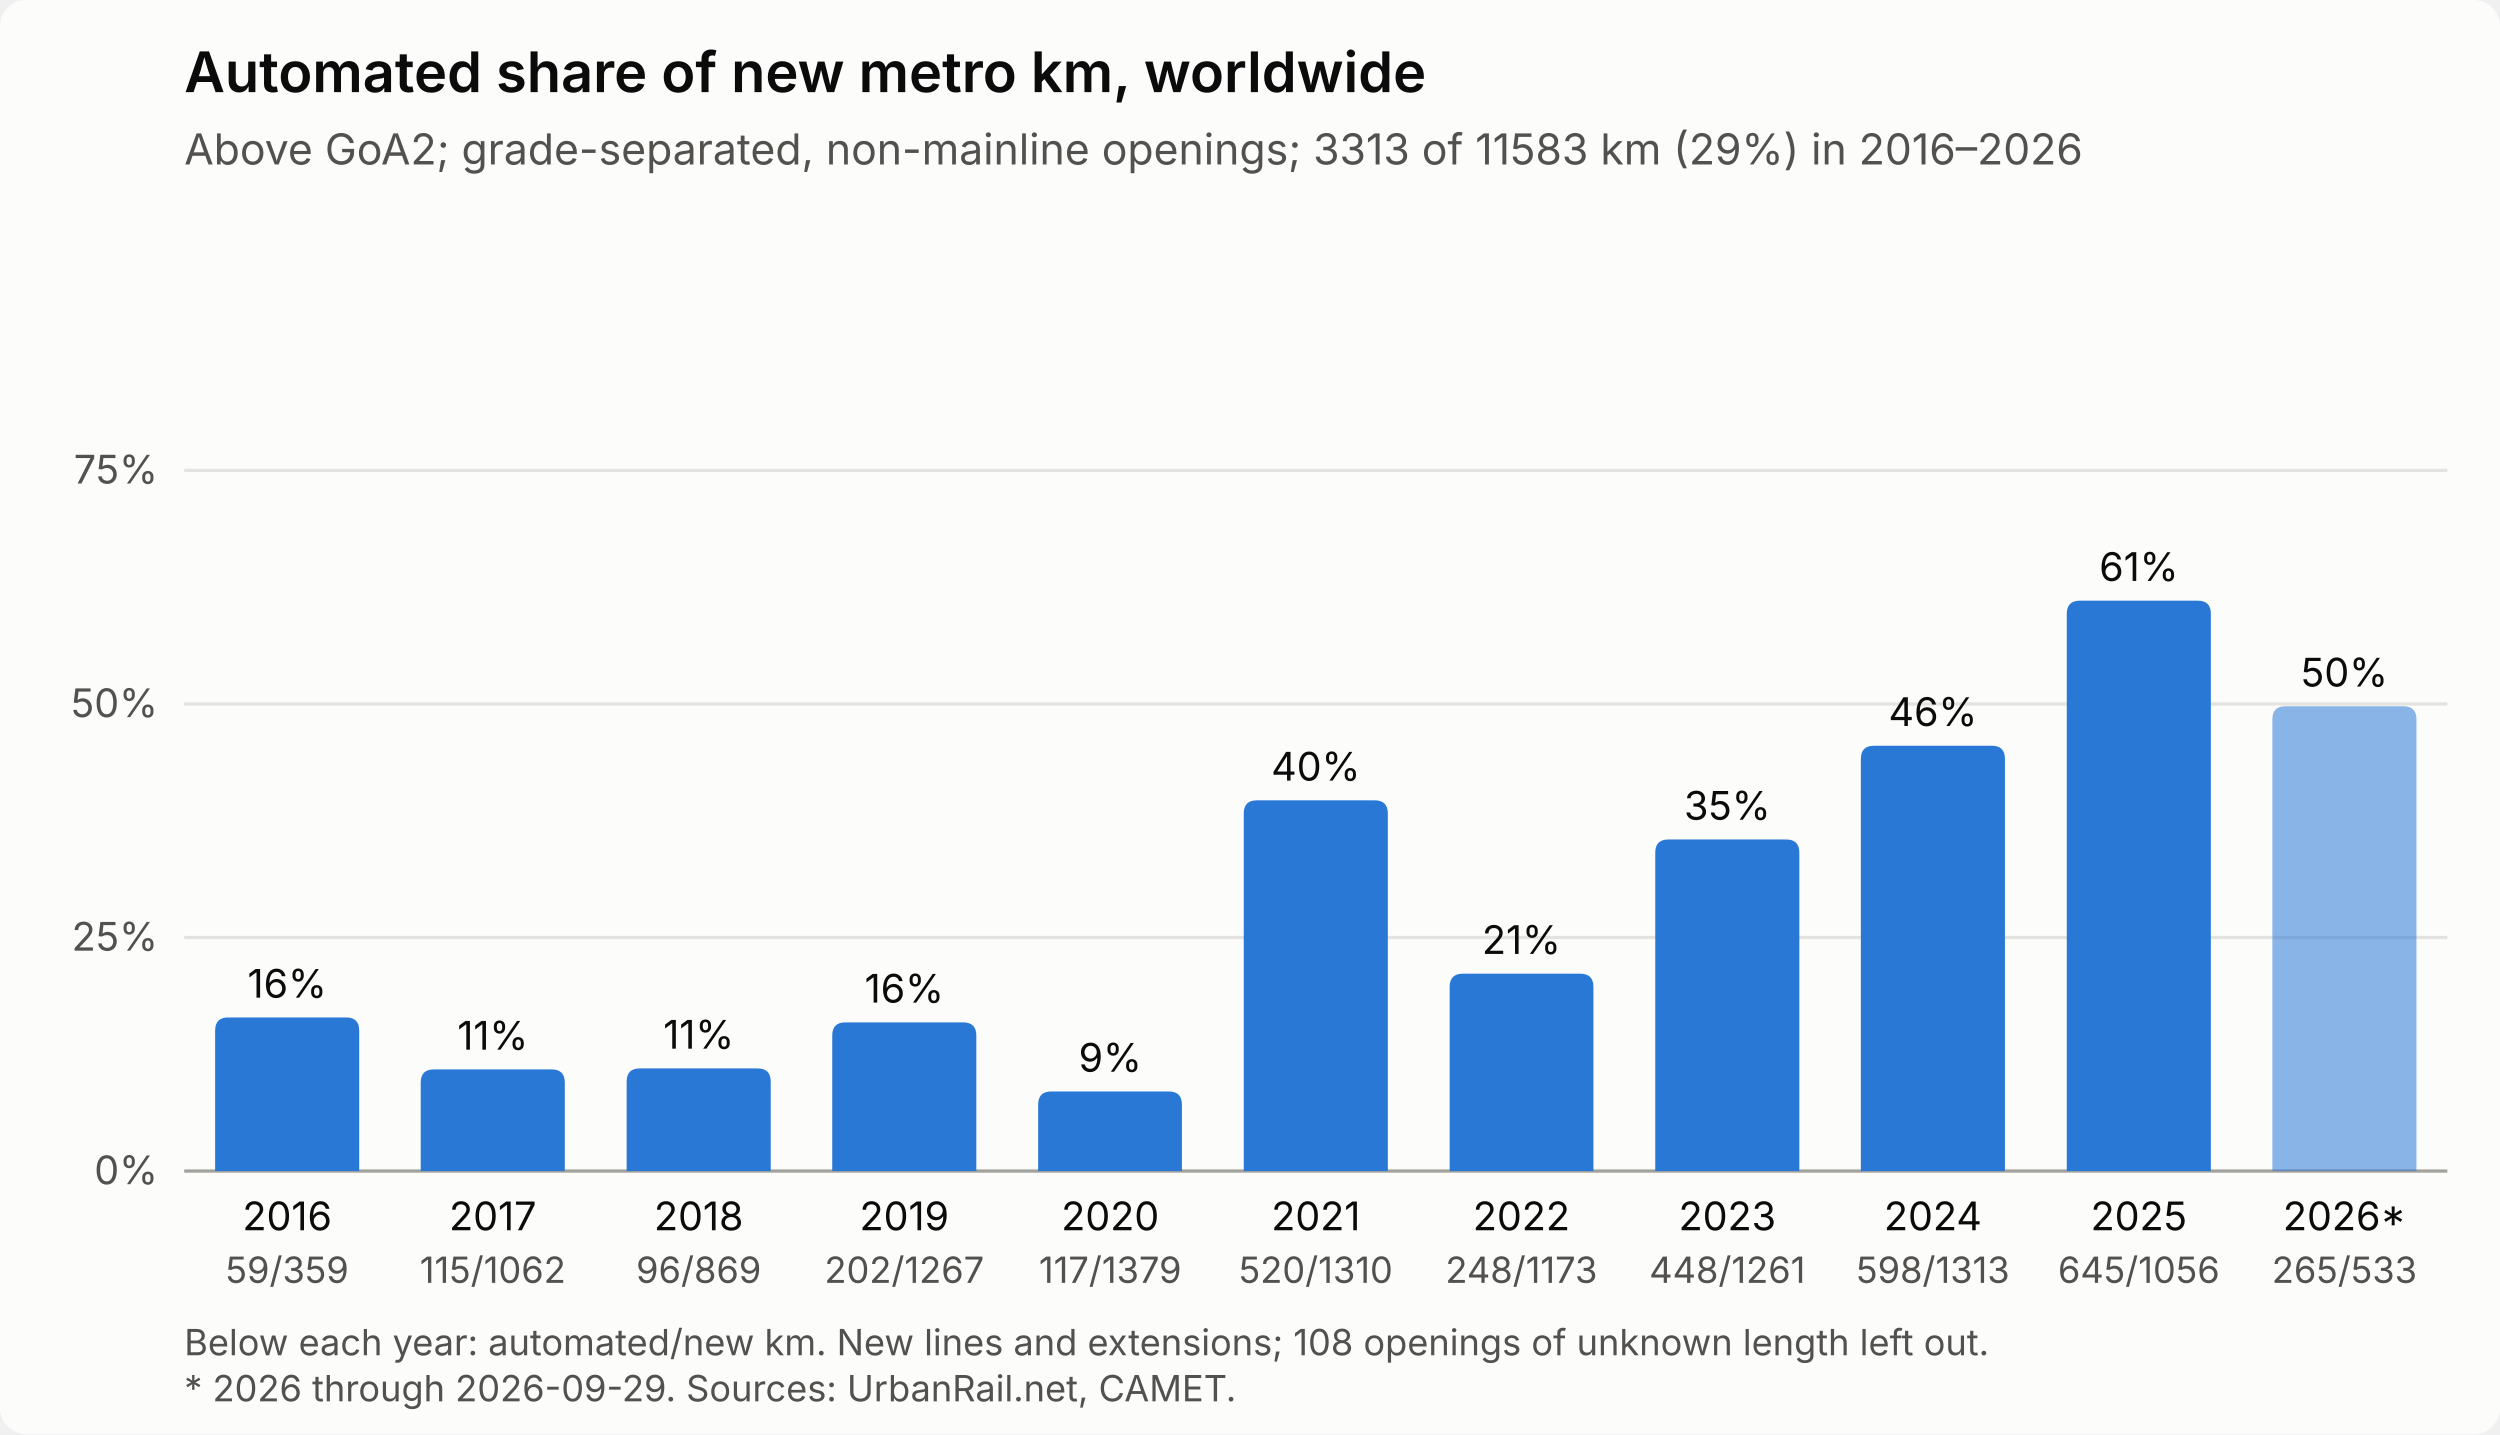
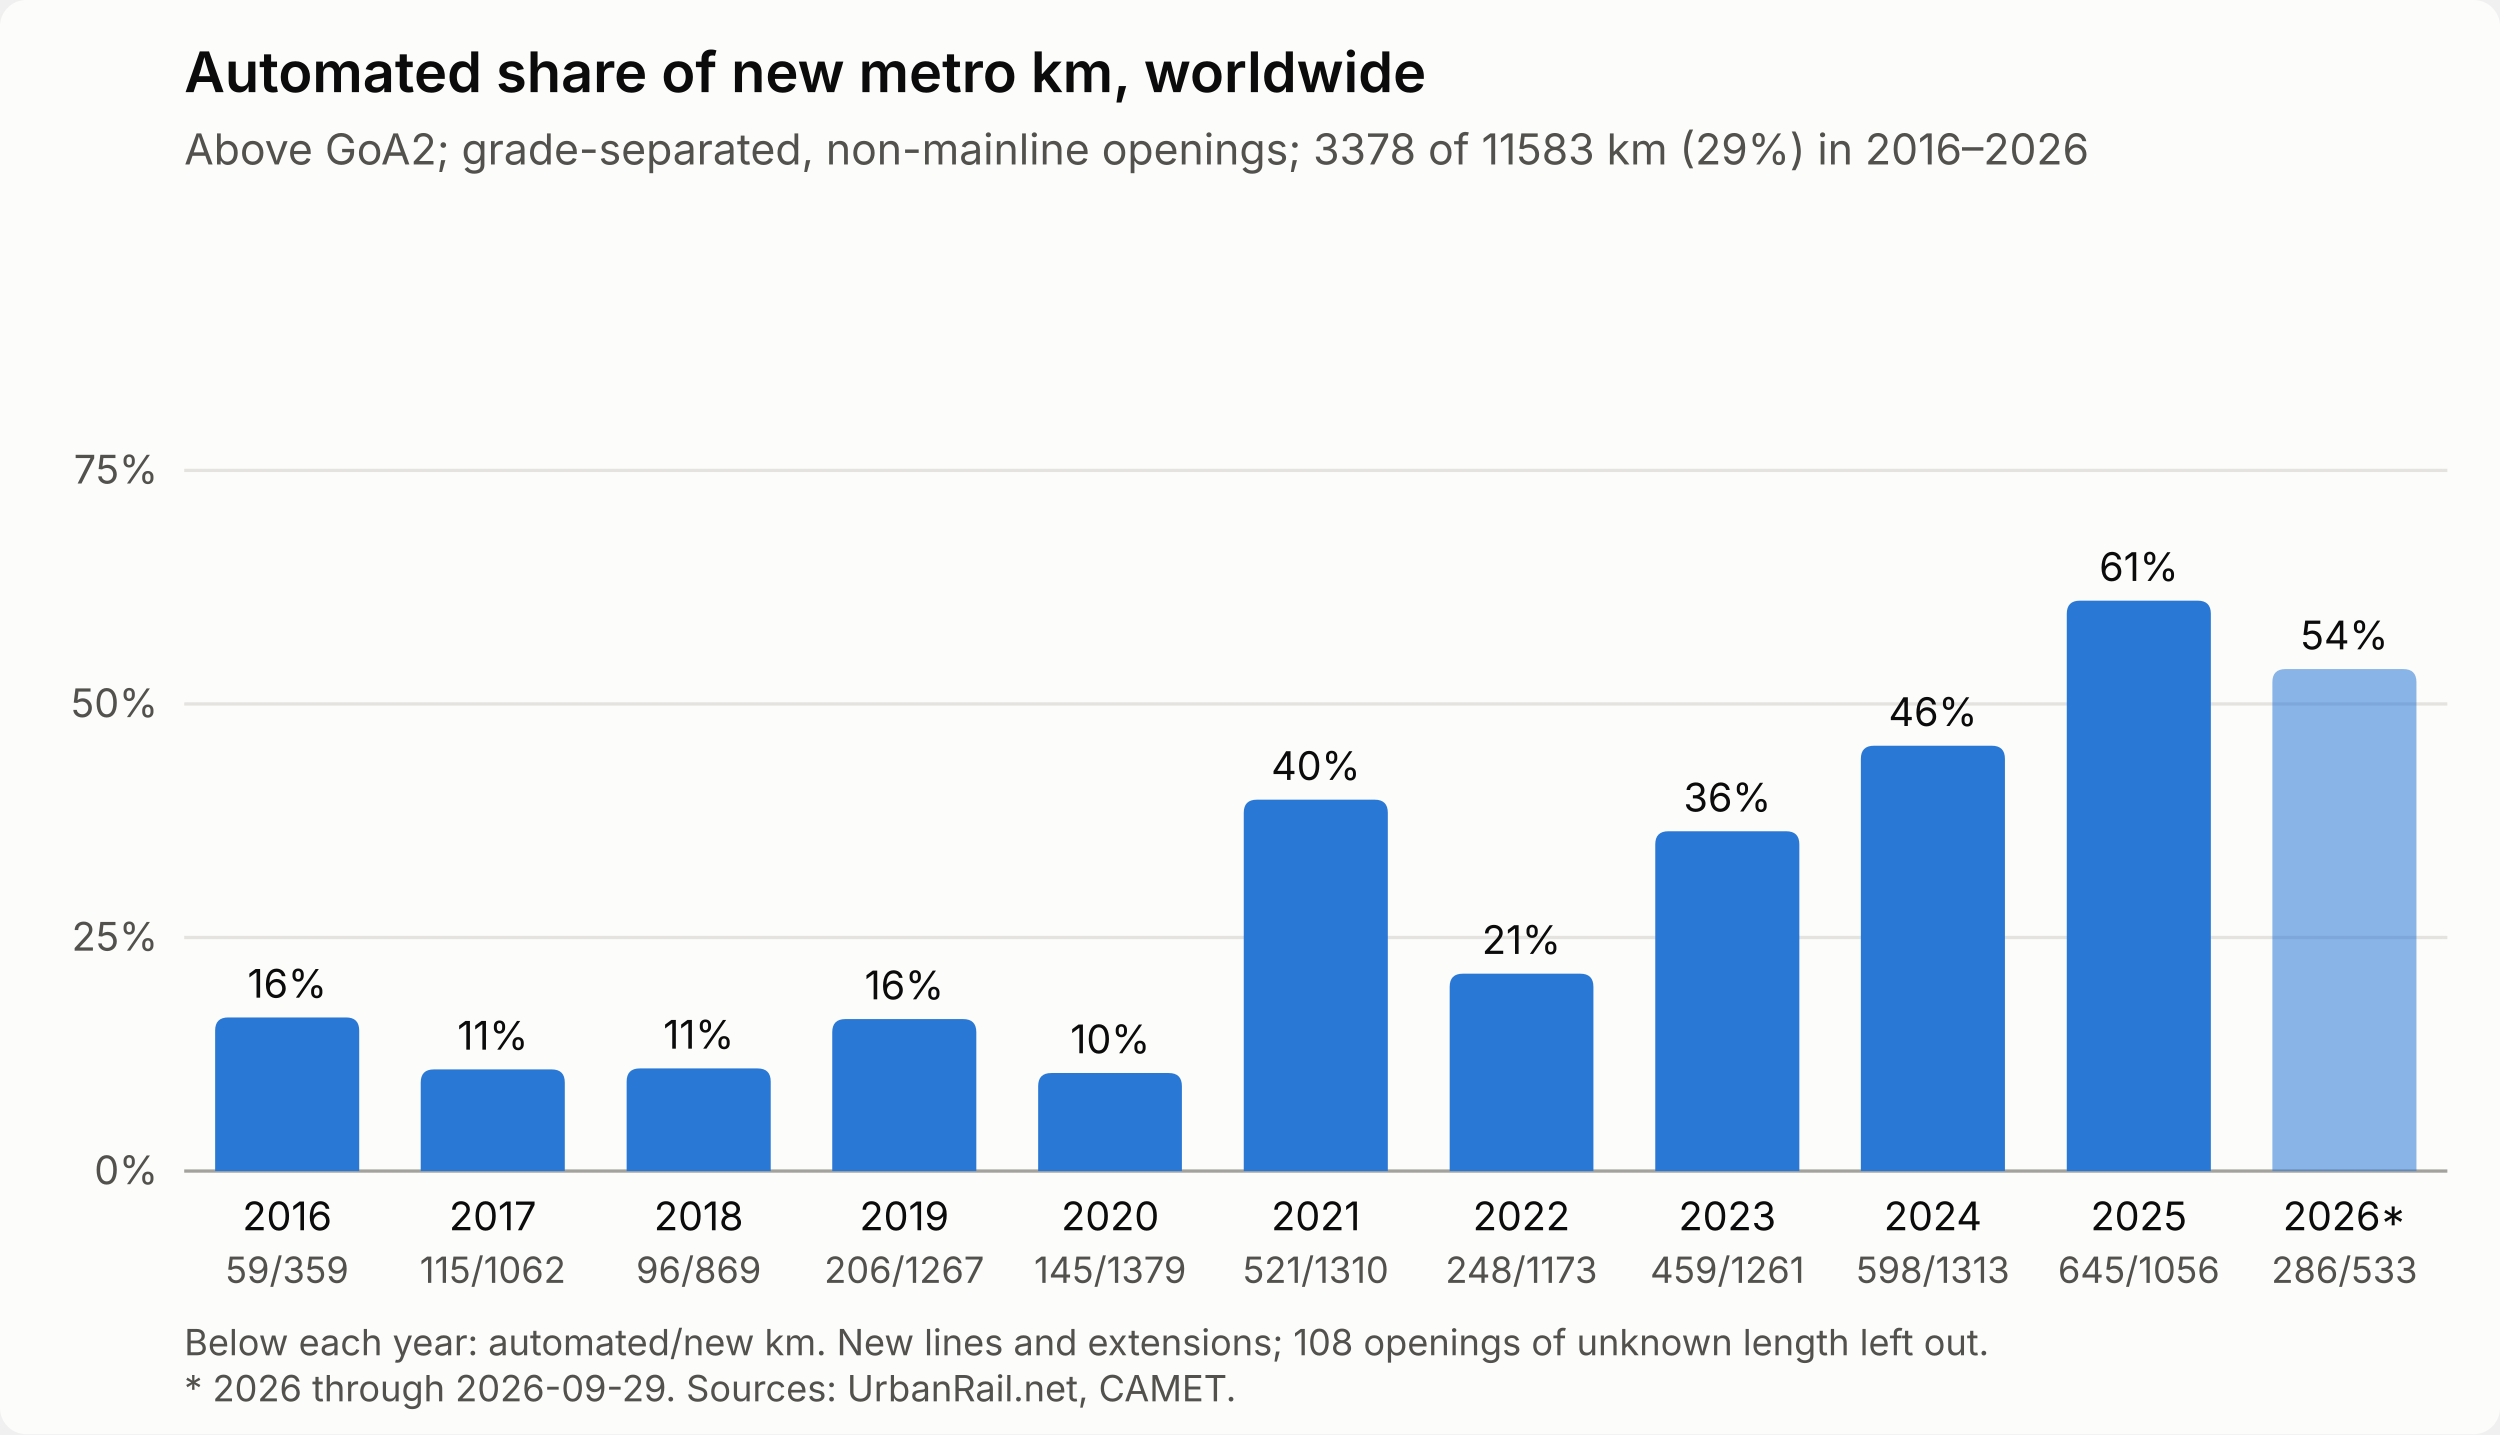
<svg xmlns="http://www.w3.org/2000/svg" viewBox="0 0 760 436" width="760" height="436" role="img" aria-labelledby="t d" font-family="system-ui, -apple-system, Segoe UI, sans-serif">
  <style>
.bg{fill:#fcfcfb}.bar{fill:#2a78d6}.bar.partial{fill-opacity:.55}
.grid{stroke:#e4e3df;stroke-width:1}.axis{stroke:#a3a29c;stroke-width:1}
.t1{fill:#0b0b0b}.t2{fill:#52514e}
@media (prefers-color-scheme: dark){
.bg{fill:#1a1a19}.bar{fill:#3987e5}.grid{stroke:#2e2e2c}.axis{stroke:#5d5c57}
.t1{fill:#ffffff}.t2{fill:#c3c2b7}}
</style>
  <rect class="bg" width="760" height="436" rx="8" />
  <text class="t1" x="56" y="28" font-size="17" font-weight="600">Automated share of new metro km, worldwide</text>
-   <text class="t2" x="56" y="50" font-size="13">Above GoA2; grade-separated, non-mainline openings; 3313 of 11583 km (29%) in 2016–2026</text>
+   <text class="t2" x="56" y="50" font-size="13">Above GoA2; grade-separated, non-mainline openings; 3378 of 11583 km (29%) in 2016–2026</text>
  <line class="axis" x1="56" x2="744" y1="356.0" y2="356.0" />
  <text class="t2" x="48" y="360.0" font-size="12" text-anchor="end">0%</text>
  <line class="grid" x1="56" x2="744" y1="285.0" y2="285.0" />
  <text class="t2" x="48" y="289.0" font-size="12" text-anchor="end">25%</text>
  <line class="grid" x1="56" x2="744" y1="214.0" y2="214.0" />
  <text class="t2" x="48" y="218.0" font-size="12" text-anchor="end">50%</text>
  <line class="grid" x1="56" x2="744" y1="143.0" y2="143.0" />
  <text class="t2" x="48" y="147.0" font-size="12" text-anchor="end">75%</text>
  <g>
    <rect x="56.0" y="72" width="62.5" height="284" fill="transparent" />
    <path class="bar" d="M65.4,356.0 V313.3 Q65.4,309.3 69.4,309.3 H105.2 Q109.2,309.3 109.2,313.3 V356.0 Z" />
    <text class="t1" x="87.3" y="303.3" font-size="12" text-anchor="middle">16%</text>
  </g>
  <text class="t1" x="87.3" y="374.0" font-size="12" text-anchor="middle">2016</text>
  <text class="t2" x="87.3" y="390.0" font-size="11" text-anchor="middle">59/359</text>
  <g>
    <rect x="118.5" y="72" width="62.5" height="284" fill="transparent" />
    <path class="bar" d="M127.9,356.0 V329.1 Q127.9,325.1 131.9,325.1 H167.7 Q171.7,325.1 171.7,329.1 V356.0 Z" />
    <text class="t1" x="149.8" y="319.1" font-size="12" text-anchor="middle">11%</text>
  </g>
  <text class="t1" x="149.8" y="374.0" font-size="12" text-anchor="middle">2017</text>
  <text class="t2" x="149.8" y="390.0" font-size="11" text-anchor="middle">115/1062</text>
  <g>
    <rect x="181.1" y="72" width="62.5" height="284" fill="transparent" />
    <path class="bar" d="M190.5,356.0 V328.8 Q190.5,324.8 194.5,324.8 H230.3 Q234.3,324.8 234.3,328.8 V356.0 Z" />
    <text class="t1" x="212.4" y="318.8" font-size="12" text-anchor="middle">11%</text>
  </g>
  <text class="t1" x="212.4" y="374.0" font-size="12" text-anchor="middle">2018</text>
  <text class="t2" x="212.4" y="390.0" font-size="11" text-anchor="middle">96/869</text>
  <g>
    <rect x="243.6" y="72" width="62.5" height="284" fill="transparent" />
-     <path class="bar" d="M253.0,356.0 V314.8 Q253.0,310.8 257.0,310.8 H292.8 Q296.8,310.8 296.8,314.8 V356.0 Z" />
-     <text class="t1" x="274.9" y="304.8" font-size="12" text-anchor="middle">16%</text>
+     <path class="bar" d="M253.0,356.0 V313.8 Q253.0,309.8 257.0,309.8 H292.8 Q296.8,309.8 296.8,313.8 V356.0 Z" />
+     <text class="t1" x="274.9" y="303.8" font-size="12" text-anchor="middle">16%</text>
  </g>
  <text class="t1" x="274.9" y="374.0" font-size="12" text-anchor="middle">2019</text>
-   <text class="t2" x="274.9" y="390.0" font-size="11" text-anchor="middle">202/1267</text>
+   <text class="t2" x="274.9" y="390.0" font-size="11" text-anchor="middle">206/1267</text>
  <g>
    <rect x="306.2" y="72" width="62.5" height="284" fill="transparent" />
-     <path class="bar" d="M315.6,356.0 V335.8 Q315.6,331.8 319.6,331.8 H355.3 Q359.3,331.8 359.3,335.8 V356.0 Z" />
-     <text class="t1" x="337.5" y="325.8" font-size="12" text-anchor="middle">9%</text>
+     <path class="bar" d="M315.6,356.0 V330.2 Q315.6,326.2 319.6,326.2 H355.3 Q359.3,326.2 359.3,330.2 V356.0 Z" />
+     <text class="t1" x="337.5" y="320.2" font-size="12" text-anchor="middle">10%</text>
  </g>
  <text class="t1" x="337.5" y="374.0" font-size="12" text-anchor="middle">2020</text>
-   <text class="t2" x="337.5" y="390.0" font-size="11" text-anchor="middle">117/1379</text>
+   <text class="t2" x="337.5" y="390.0" font-size="11" text-anchor="middle">145/1379</text>
  <g>
    <rect x="368.7" y="72" width="62.5" height="284" fill="transparent" />
-     <path class="bar" d="M378.1,356.0 V247.3 Q378.1,243.3 382.1,243.3 H417.9 Q421.9,243.3 421.9,247.3 V356.0 Z" />
-     <text class="t1" x="400.0" y="237.3" font-size="12" text-anchor="middle">40%</text>
+     <path class="bar" d="M378.1,356.0 V247.1 Q378.1,243.1 382.1,243.1 H417.9 Q421.9,243.1 421.9,247.1 V356.0 Z" />
+     <text class="t1" x="400.0" y="237.1" font-size="12" text-anchor="middle">40%</text>
  </g>
  <text class="t1" x="400.0" y="374.0" font-size="12" text-anchor="middle">2021</text>
-   <text class="t2" x="400.0" y="390.0" font-size="11" text-anchor="middle">520/1310</text>
+   <text class="t2" x="400.0" y="390.0" font-size="11" text-anchor="middle">521/1310</text>
  <g>
    <rect x="431.3" y="72" width="62.5" height="284" fill="transparent" />
    <path class="bar" d="M440.7,356.0 V300.0 Q440.7,296.0 444.7,296.0 H480.4 Q484.4,296.0 484.4,300.0 V356.0 Z" />
    <text class="t1" x="462.5" y="290.0" font-size="12" text-anchor="middle">21%</text>
  </g>
  <text class="t1" x="462.5" y="374.0" font-size="12" text-anchor="middle">2022</text>
  <text class="t2" x="462.5" y="390.0" font-size="11" text-anchor="middle">248/1173</text>
  <g>
    <rect x="493.8" y="72" width="62.5" height="284" fill="transparent" />
-     <path class="bar" d="M503.2,356.0 V259.2 Q503.2,255.2 507.2,255.2 H543.0 Q547.0,255.2 547.0,259.2 V356.0 Z" />
-     <text class="t1" x="525.1" y="249.2" font-size="12" text-anchor="middle">35%</text>
+     <path class="bar" d="M503.2,356.0 V256.7 Q503.2,252.7 507.2,252.7 H543.0 Q547.0,252.7 547.0,256.7 V356.0 Z" />
+     <text class="t1" x="525.1" y="246.7" font-size="12" text-anchor="middle">36%</text>
  </g>
  <text class="t1" x="525.1" y="374.0" font-size="12" text-anchor="middle">2023</text>
-   <text class="t2" x="525.1" y="390.0" font-size="11" text-anchor="middle">448/1261</text>
+   <text class="t2" x="525.1" y="390.0" font-size="11" text-anchor="middle">459/1261</text>
  <g>
    <rect x="556.4" y="72" width="62.5" height="284" fill="transparent" />
    <path class="bar" d="M565.7,356.0 V230.7 Q565.7,226.7 569.7,226.7 H605.5 Q609.5,226.7 609.5,230.7 V356.0 Z" />
    <text class="t1" x="587.6" y="220.7" font-size="12" text-anchor="middle">46%</text>
  </g>
  <text class="t1" x="587.6" y="374.0" font-size="12" text-anchor="middle">2024</text>
  <text class="t2" x="587.6" y="390.0" font-size="11" text-anchor="middle">598/1313</text>
  <g>
    <rect x="618.9" y="72" width="62.5" height="284" fill="transparent" />
    <path class="bar" d="M628.3,356.0 V186.6 Q628.3,182.6 632.3,182.6 H668.1 Q672.1,182.6 672.1,186.6 V356.0 Z" />
    <text class="t1" x="650.2" y="176.6" font-size="12" text-anchor="middle">61%</text>
  </g>
  <text class="t1" x="650.2" y="374.0" font-size="12" text-anchor="middle">2025</text>
  <text class="t2" x="650.2" y="390.0" font-size="11" text-anchor="middle">645/1056</text>
  <g>
    <rect x="681.5" y="72" width="62.5" height="284" fill="transparent" />
-     <path class="bar partial" d="M690.8,356.0 V218.7 Q690.8,214.7 694.8,214.7 H730.6 Q734.6,214.7 734.6,218.7 V356.0 Z" />
-     <text class="t1" x="712.7" y="208.7" font-size="12" text-anchor="middle">50%</text>
+     <path class="bar partial" d="M690.8,356.0 V207.4 Q690.8,203.4 694.8,203.4 H730.6 Q734.6,203.4 734.6,207.4 V356.0 Z" />
+     <text class="t1" x="712.7" y="197.4" font-size="12" text-anchor="middle">54%</text>
  </g>
  <text class="t1" x="712.7" y="374.0" font-size="12" text-anchor="middle">2026*</text>
-   <text class="t2" x="712.7" y="390.0" font-size="11" text-anchor="middle">265/533</text>
+   <text class="t2" x="712.7" y="390.0" font-size="11" text-anchor="middle">286/533</text>
  <text class="t2" x="56" y="412" font-size="11">Below each year: automated/new km. New lines and extensions; 108 openings of unknown length left out.</text>
  <text class="t2" x="56" y="426" font-size="11">* 2026 through 2026-09-29. Sources: UrbanRail.net, CAMET.</text>
</svg>
